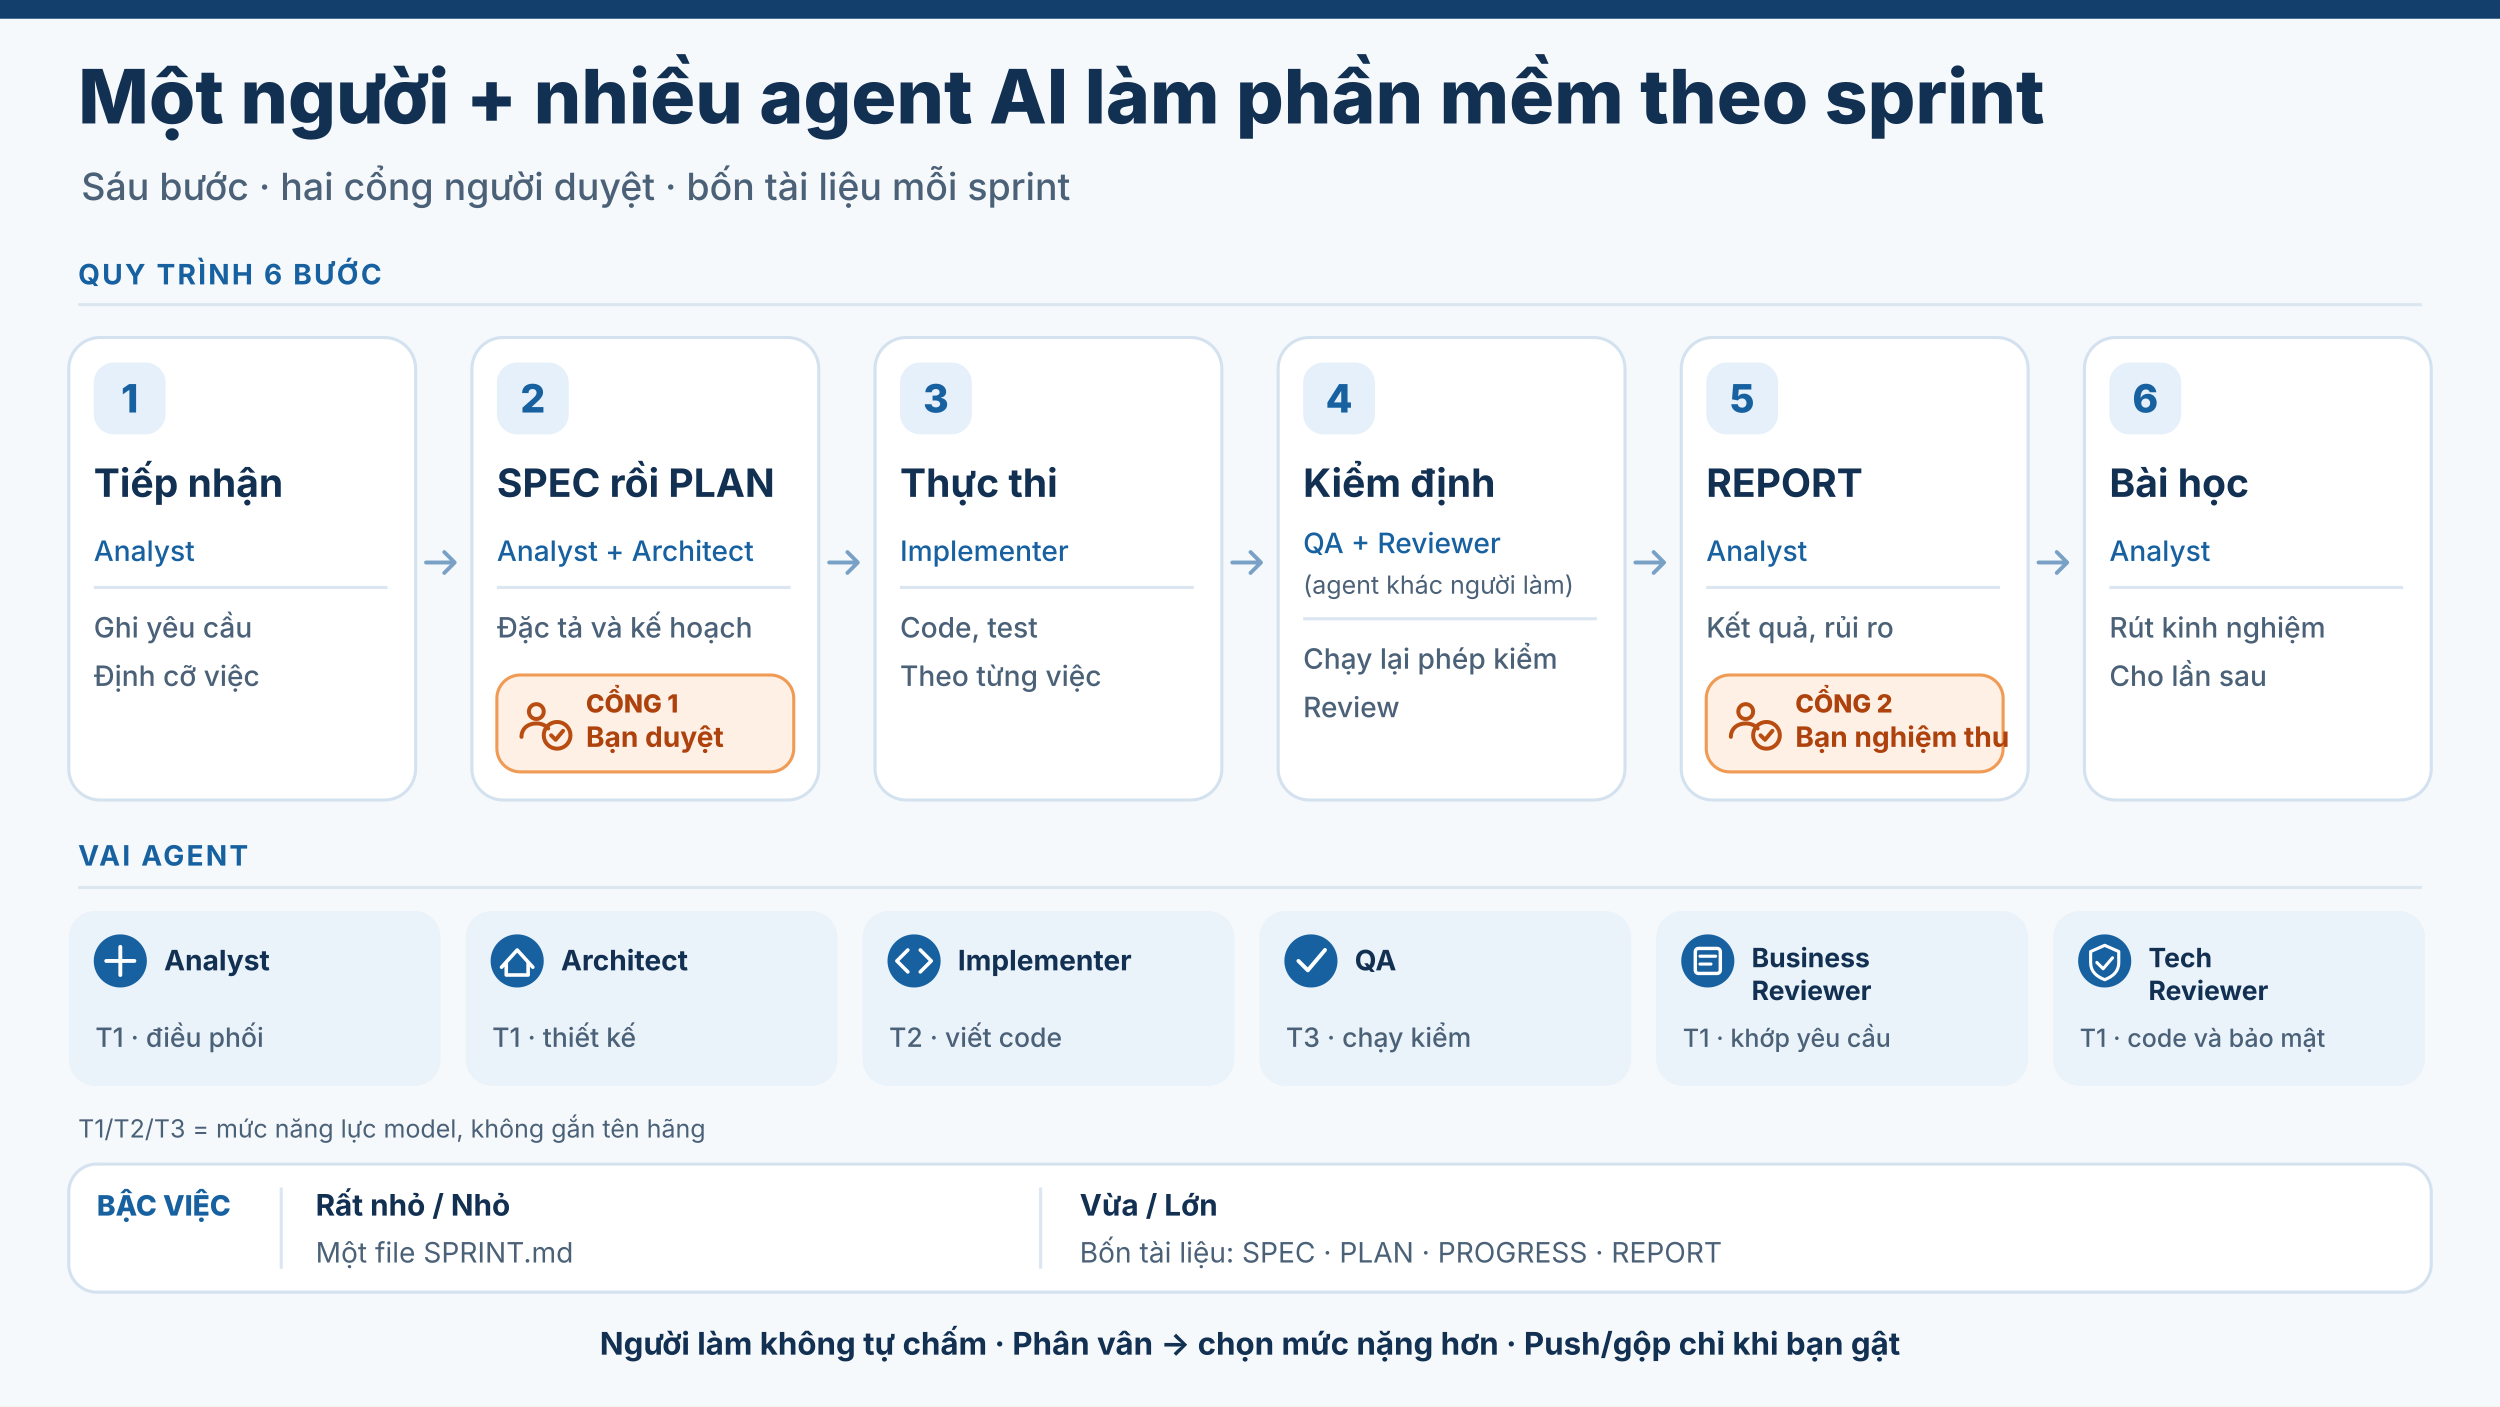
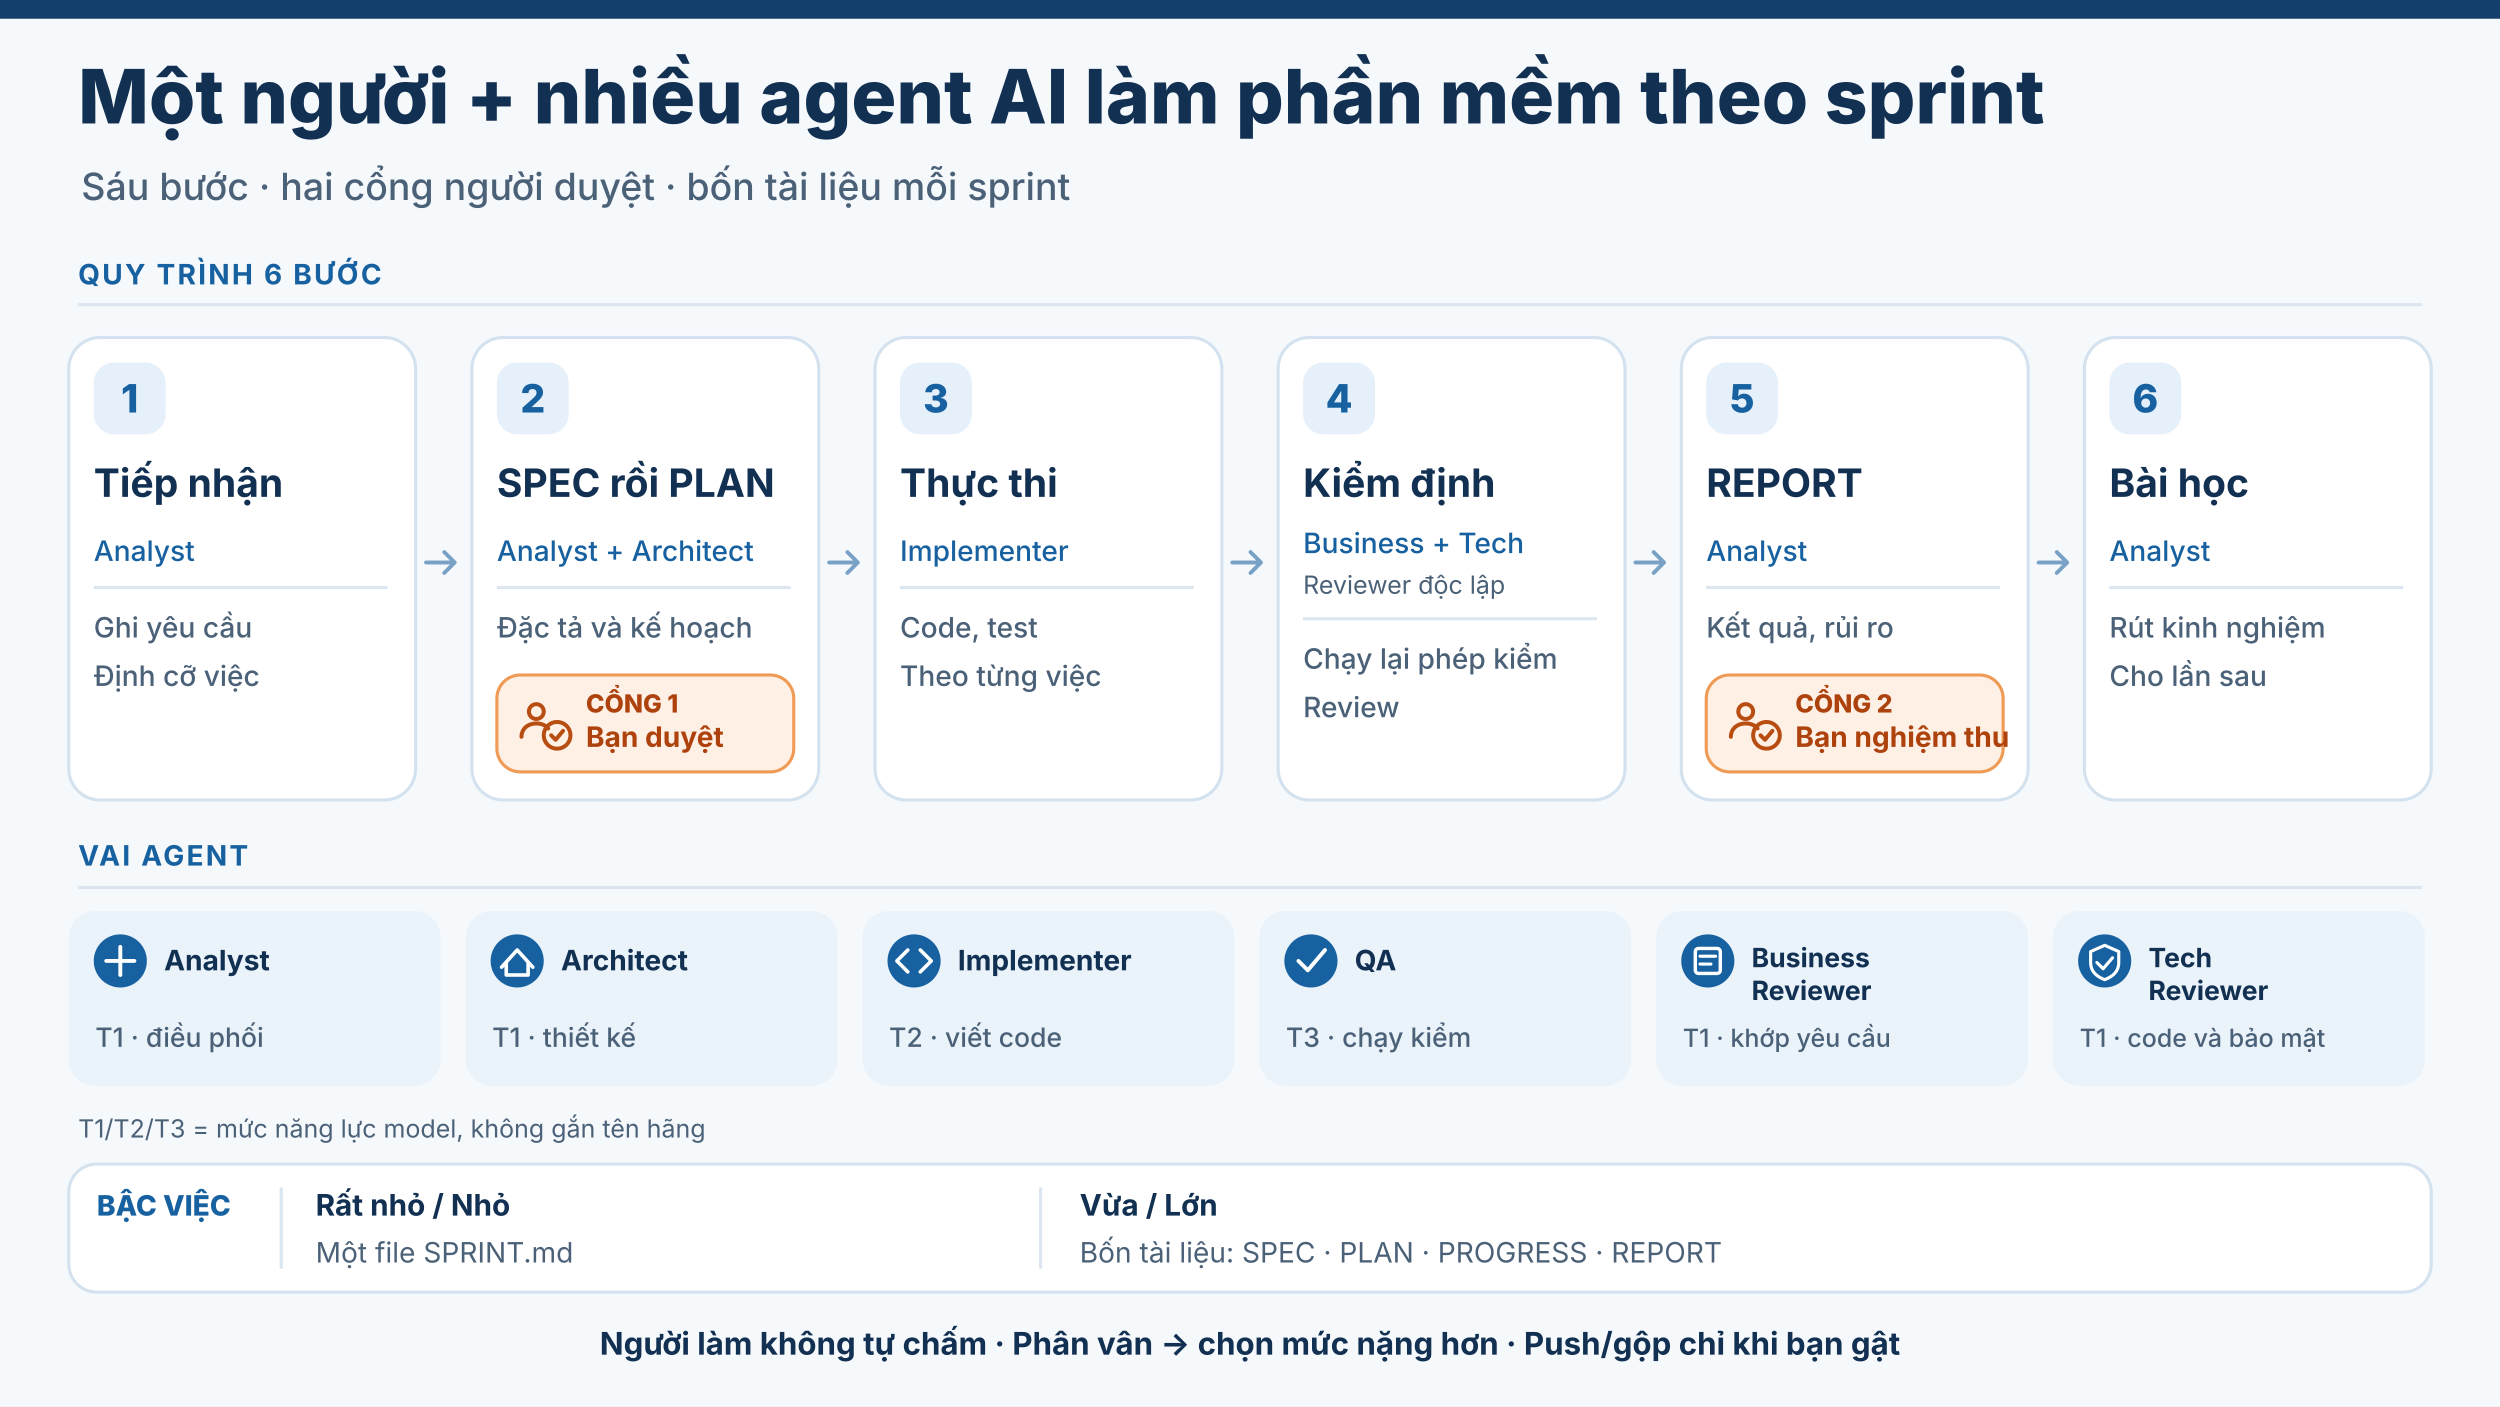
<svg xmlns="http://www.w3.org/2000/svg" width="1600" height="900" viewBox="0 0 1600 900" role="img" aria-labelledby="title desc">
  <defs>
    <style>
      text { font-family: "Be Vietnam Pro", Inter, "Segoe UI", Arial, sans-serif; }
      .ink { fill: #123052; }
      .muted { fill: #4b6178; }
      .blue { fill: #1761a0; }
      .white { fill: #ffffff; }
      .orange { fill: #ad420d; }
      .step-title { font-size: 25px; font-weight: 750; }
      .step-body { font-size: 18px; font-weight: 500; }
      .role-title { font-size: 18px; font-weight: 700; }
      .role-detail { font-size: 17px; font-weight: 500; }
    </style>
    <symbol id="arrow" viewBox="0 0 30 26">
      <path d="M2 13h22m-8-8 8 8-8 8" fill="none" stroke="#79a1c6" stroke-width="3" stroke-linecap="round" stroke-linejoin="round" />
    </symbol>
    <symbol id="person-check" viewBox="0 0 40 40">
      <circle cx="15" cy="12" r="5" fill="none" stroke="currentColor" stroke-width="2.7" />
      <path d="M5 29c0-5.5 4.3-9 10-9 3.4 0 6.2 1.2 8 3.4" fill="none" stroke="currentColor" stroke-width="2.7" stroke-linecap="round" />
      <circle cx="29" cy="28" r="9" fill="none" stroke="currentColor" stroke-width="2.7" />
      <path d="m25 28 3 3 5-6" fill="none" stroke="currentColor" stroke-width="2.7" stroke-linecap="round" stroke-linejoin="round" />
    </symbol>
  </defs>
  <rect width="1600" height="900" fill="#f6f9fc" />
  <rect x="0" y="0" width="1600" height="12" fill="#123f6b" />
  <text x="50" y="79" class="ink" font-size="48" font-weight="800">Một người + nhiều agent AI làm phần mềm theo sprint</text>
  <text x="52" y="128" class="muted" font-size="24" font-weight="550">Sáu bước · hai cổng người duyệt · bốn tài liệu mỗi sprint</text>
  <text x="50" y="182" class="blue" font-size="18" font-weight="750" letter-spacing="1.4">QUY TRÌNH 6 BƯỚC</text>
  <path d="M50 195h1500" stroke="#dbe6f0" stroke-width="2" />
  <g>
    <rect x="44" y="216" width="222" height="296" rx="20" fill="#ffffff" stroke="#d4e2ef" stroke-width="2" />
    <rect x="60" y="232" width="46" height="46" rx="13" fill="#e6f0fa" />
    <text x="83" y="264" text-anchor="middle" class="blue" font-size="25" font-weight="800">1</text>
    <text x="60" y="318" class="ink step-title">Tiếp nhận</text>
    <text x="60" y="359" class="blue step-body" font-weight="700">Analyst</text>
    <path d="M60 376h188" stroke="#dbe6f0" stroke-width="2" />
    <text x="60" y="408" class="muted step-body">Ghi yêu cầu</text>
    <text x="60" y="439" class="muted step-body">Định cỡ việc</text>
  </g>
  <use href="#arrow" x="271" y="349" width="25" height="22" />
  <g>
    <rect x="302" y="216" width="222" height="296" rx="20" fill="#ffffff" stroke="#d4e2ef" stroke-width="2" />
    <rect x="318" y="232" width="46" height="46" rx="13" fill="#e6f0fa" />
    <text x="341" y="264" text-anchor="middle" class="blue" font-size="25" font-weight="800">2</text>
    <text x="318" y="318" class="ink step-title">SPEC rồi PLAN</text>
    <text x="318" y="359" class="blue step-body" font-weight="700">Analyst + Architect</text>
    <path d="M318 376h188" stroke="#dbe6f0" stroke-width="2" />
    <text x="318" y="408" class="muted step-body">Đặc tả và kế hoạch</text>
    <rect x="318" y="432" width="190" height="62" rx="15" fill="#fff0e5" stroke="#ef9b55" stroke-width="2" />
    <use href="#person-check" x="329" y="444" width="38" height="38" color="#b84d12" />
    <text x="375" y="456" class="orange" font-size="16" font-weight="800">CỔNG 1</text>
    <text x="375" y="478" class="orange" font-size="18" font-weight="750">Bạn duyệt</text>
  </g>
  <use href="#arrow" x="529" y="349" width="25" height="22" />
  <g>
    <rect x="560" y="216" width="222" height="296" rx="20" fill="#ffffff" stroke="#d4e2ef" stroke-width="2" />
    <rect x="576" y="232" width="46" height="46" rx="13" fill="#e6f0fa" />
    <text x="599" y="264" text-anchor="middle" class="blue" font-size="25" font-weight="800">3</text>
    <text x="576" y="318" class="ink step-title">Thực thi</text>
    <text x="576" y="359" class="blue step-body" font-weight="700">Implementer</text>
    <path d="M576 376h188" stroke="#dbe6f0" stroke-width="2" />
    <text x="576" y="408" class="muted step-body">Code, test</text>
    <text x="576" y="439" class="muted step-body">Theo từng việc</text>
  </g>
  <use href="#arrow" x="787" y="349" width="25" height="22" />
  <g>
    <rect x="818" y="216" width="222" height="296" rx="20" fill="#ffffff" stroke="#d4e2ef" stroke-width="2" />
    <rect x="834" y="232" width="46" height="46" rx="13" fill="#e6f0fa" />
    <text x="857" y="264" text-anchor="middle" class="blue" font-size="25" font-weight="800">4</text>
    <text x="834" y="318" class="ink step-title">Kiểm định</text>
-     <text x="834" y="354" class="blue step-body" font-weight="700">QA + Reviewer</text>
-     <text x="834" y="380" class="muted" font-size="16">(agent khác người làm)</text>
+     <text x="834" y="354" class="blue step-body" font-weight="700">Business + Tech</text>
+     <text x="834" y="380" class="muted" font-size="16">Reviewer độc lập</text>
    <path d="M834 396h188" stroke="#dbe6f0" stroke-width="2" />
    <text x="834" y="428" class="muted step-body">Chạy lại phép kiểm</text>
    <text x="834" y="459" class="muted step-body">Review</text>
  </g>
  <use href="#arrow" x="1045" y="349" width="25" height="22" />
  <g>
    <rect x="1076" y="216" width="222" height="296" rx="20" fill="#ffffff" stroke="#d4e2ef" stroke-width="2" />
    <rect x="1092" y="232" width="46" height="46" rx="13" fill="#e6f0fa" />
    <text x="1115" y="264" text-anchor="middle" class="blue" font-size="25" font-weight="800">5</text>
    <text x="1092" y="318" class="ink step-title">REPORT</text>
    <text x="1092" y="359" class="blue step-body" font-weight="700">Analyst</text>
    <path d="M1092 376h188" stroke="#dbe6f0" stroke-width="2" />
    <text x="1092" y="408" class="muted step-body">Kết quả, rủi ro</text>
    <rect x="1092" y="432" width="190" height="62" rx="15" fill="#fff0e5" stroke="#ef9b55" stroke-width="2" />
    <use href="#person-check" x="1103" y="444" width="38" height="38" color="#b84d12" />
    <text x="1149" y="456" class="orange" font-size="16" font-weight="800">CỔNG 2</text>
    <text x="1149" y="478" class="orange" font-size="18" font-weight="750">Bạn nghiệm thu</text>
  </g>
  <use href="#arrow" x="1303" y="349" width="25" height="22" />
  <g>
    <rect x="1334" y="216" width="222" height="296" rx="20" fill="#ffffff" stroke="#d4e2ef" stroke-width="2" />
    <rect x="1350" y="232" width="46" height="46" rx="13" fill="#e6f0fa" />
    <text x="1373" y="264" text-anchor="middle" class="blue" font-size="25" font-weight="800">6</text>
    <text x="1350" y="318" class="ink step-title">Bài học</text>
    <text x="1350" y="359" class="blue step-body" font-weight="700">Analyst</text>
    <path d="M1350 376h188" stroke="#dbe6f0" stroke-width="2" />
    <text x="1350" y="408" class="muted step-body">Rút kinh nghiệm</text>
    <text x="1350" y="439" class="muted step-body">Cho lần sau</text>
  </g>
  <text x="50" y="554" class="blue" font-size="18" font-weight="750" letter-spacing="1.4">VAI AGENT</text>
  <path d="M50 568h1500" stroke="#dbe6f0" stroke-width="2" />
  <g>
    <rect x="44" y="583" width="238" height="112" rx="17" fill="#eaf2fa" />
    <circle cx="77" cy="615" r="17" fill="#1761a0" />
    <path d="M68 615h18m-9-9v18" stroke="#ffffff" stroke-width="2.5" stroke-linecap="round" />
    <text x="105" y="621" class="ink role-title">Analyst</text>
    <text x="61" y="670" class="muted role-detail">T1 · điều phối</text>
  </g>
  <g>
    <rect x="298" y="583" width="238" height="112" rx="17" fill="#eaf2fa" />
    <circle cx="331" cy="615" r="17" fill="#1761a0" />
    <path d="m321 619 10-11 10 11m-17-3v8h14v-8" fill="none" stroke="#ffffff" stroke-width="2.3" stroke-linecap="round" stroke-linejoin="round" />
    <text x="359" y="621" class="ink role-title">Architect</text>
    <text x="315" y="670" class="muted role-detail">T1 · thiết kế</text>
  </g>
  <g>
    <rect x="552" y="583" width="238" height="112" rx="17" fill="#eaf2fa" />
    <circle cx="585" cy="615" r="17" fill="#1761a0" />
    <path d="m581 608-7 7 7 7m8-14 7 7-7 7" fill="none" stroke="#ffffff" stroke-width="2.3" stroke-linecap="round" stroke-linejoin="round" />
    <text x="613" y="621" class="ink role-title">Implementer</text>
    <text x="569" y="670" class="muted role-detail">T2 · viết code</text>
  </g>
  <g>
    <rect x="806" y="583" width="238" height="112" rx="17" fill="#eaf2fa" />
    <circle cx="839" cy="615" r="17" fill="#1761a0" />
    <path d="m831 615 6 6 11-13" fill="none" stroke="#ffffff" stroke-width="2.5" stroke-linecap="round" stroke-linejoin="round" />
    <text x="867" y="621" class="ink role-title">QA</text>
    <text x="823" y="670" class="muted role-detail">T3 · chạy kiểm</text>
  </g>
  <g>
    <rect x="1060" y="583" width="238" height="112" rx="17" fill="#eaf2fa" />
    <circle cx="1093" cy="615" r="17" fill="#1761a0" />
    <rect x="1085" y="607" width="16" height="16" rx="2" fill="none" stroke="#ffffff" stroke-width="2.2" />
    <path d="M1088 612h10m-10 5h7" stroke="#ffffff" stroke-width="2" stroke-linecap="round" />
    <text x="1121" y="619" class="ink" font-size="17" font-weight="700">Business</text>
    <text x="1121" y="640" class="ink" font-size="17" font-weight="700">Reviewer</text>
    <text x="1077" y="670" class="muted" font-size="16" font-weight="500">T1 · khớp yêu cầu</text>
  </g>
  <g>
    <rect x="1314" y="583" width="238" height="112" rx="17" fill="#eaf2fa" />
    <circle cx="1347" cy="615" r="17" fill="#1761a0" />
    <path d="m1347 605 9 4v7c0 6-4 9-9 11-5-2-9-5-9-11v-7z" fill="none" stroke="#ffffff" stroke-width="2" stroke-linejoin="round" />
    <path d="m1342 616 4 4 6-7" fill="none" stroke="#ffffff" stroke-width="2" stroke-linecap="round" stroke-linejoin="round" />
    <text x="1375" y="619" class="ink" font-size="17" font-weight="700">Tech</text>
    <text x="1375" y="640" class="ink" font-size="17" font-weight="700">Reviewer</text>
    <text x="1331" y="670" class="muted" font-size="16" font-weight="500">T1 · code và bảo mật</text>
  </g>
  <text x="50" y="728" class="muted" font-size="16">T1/T2/T3 = mức năng lực model, không gắn tên hãng</text>
  <rect x="44" y="745" width="1512" height="82" rx="18" fill="#ffffff" stroke="#d4e2ef" stroke-width="2" />
  <text x="62" y="778" class="blue" font-size="18" font-weight="800">BẬC VIỆC</text>
  <path d="M180 760v52" stroke="#dbe6f0" stroke-width="2" />
  <text x="202" y="778" class="ink" font-size="19" font-weight="750">Rất nhỏ / Nhỏ</text>
  <text x="202" y="808" class="muted" font-size="18">Một file SPRINT.md</text>
  <path d="M666 760v52" stroke="#dbe6f0" stroke-width="2" />
  <text x="691" y="778" class="ink" font-size="19" font-weight="750">Vừa / Lớn</text>
  <text x="691" y="808" class="muted" font-size="18">Bốn tài liệu: SPEC · PLAN · PROGRESS · REPORT</text>
  <text x="800" y="867" text-anchor="middle" class="ink" font-size="20" font-weight="650">Người làm không tự chấm · Phân vân → chọn mức nặng hơn · Push/gộp chỉ khi bạn gật</text>
</svg>
